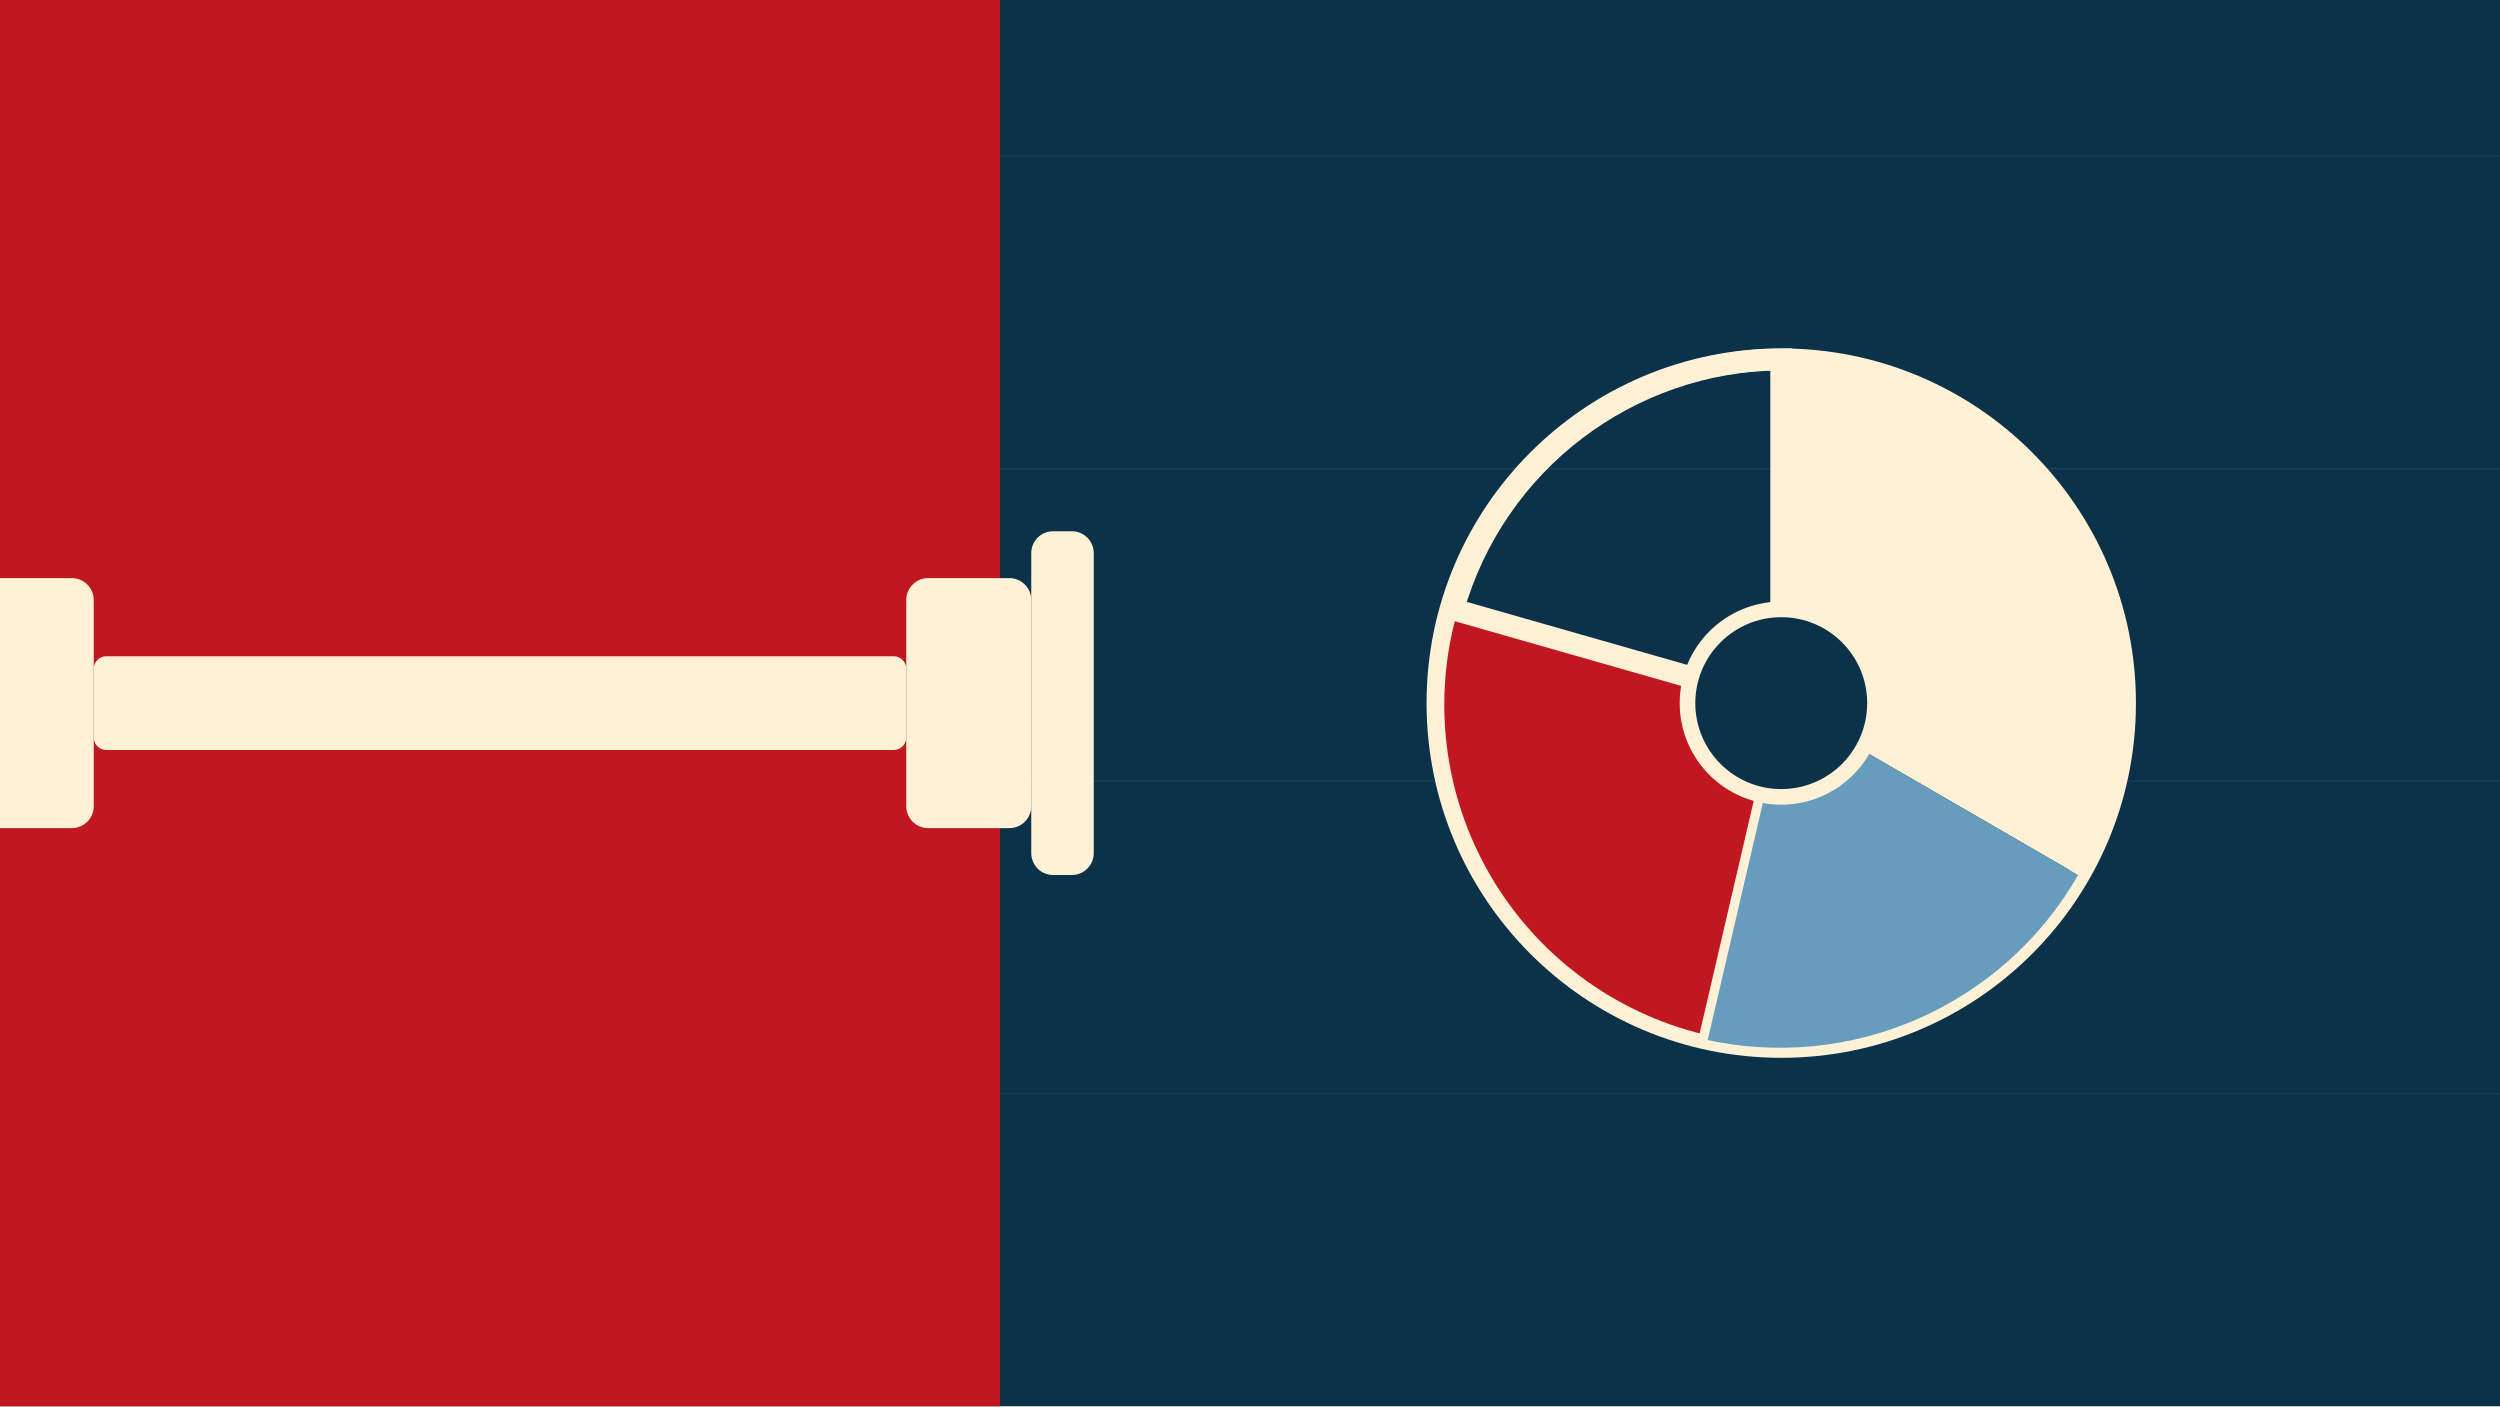
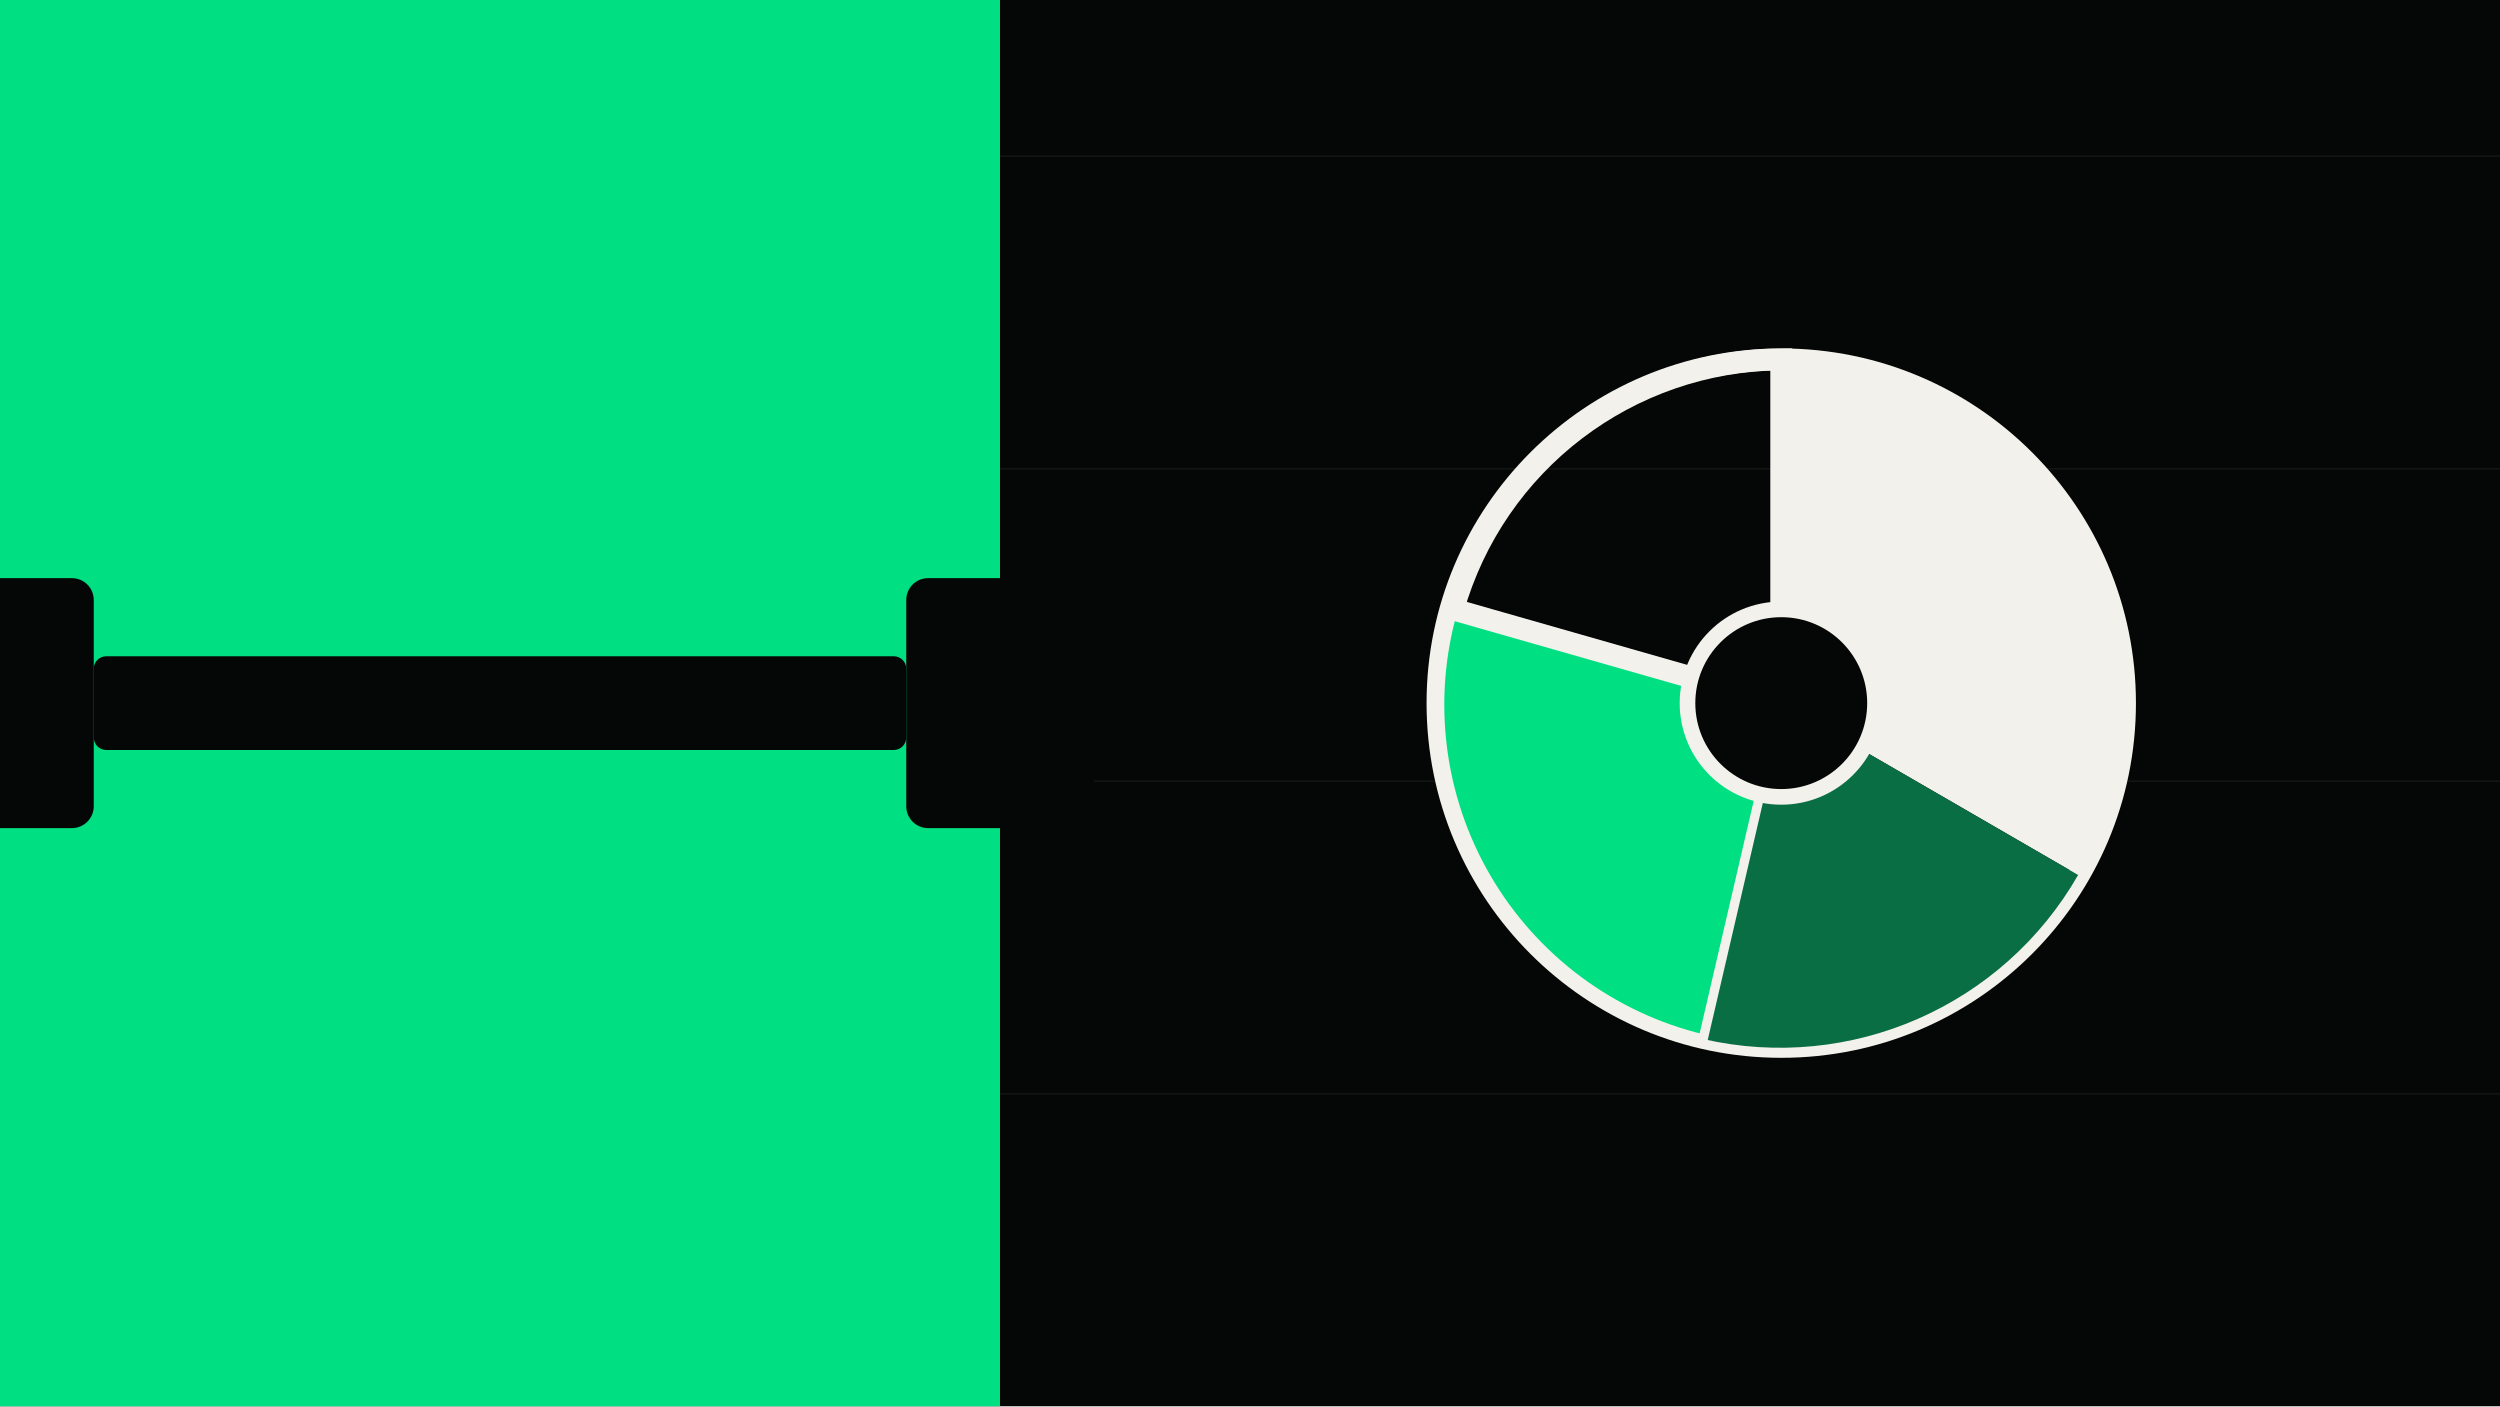
<svg xmlns="http://www.w3.org/2000/svg" viewBox="0 0 1600 900" preserveAspectRatio="xMidYMid slice">
-   <rect width="1600" height="900" fill="#0C324A" />
-   <rect x="0" y="0" width="640" height="900" fill="#C11720" />
-   <g stroke="#FEF1D5" stroke-width="1" opacity="0.06">
+   <rect width="1600" height="900" fill="#050706" />
+   <rect x="0" y="0" width="640" height="900" fill="#00DF81" />
+   <g stroke="#F3F1EC" stroke-width="1" opacity="0.06">
    <line x1="640" y1="100" x2="1600" y2="100" />
    <line x1="640" y1="300" x2="1600" y2="300" />
    <line x1="640" y1="500" x2="1600" y2="500" />
    <line x1="640" y1="700" x2="1600" y2="700" />
  </g>
-   <g transform="translate(320 450)" stroke="#FEF1D5" stroke-width="14" fill="#FEF1D5" stroke-linecap="round" stroke-linejoin="round">
-     <rect x="-260" y="-30" width="520" height="60" rx="8" fill="#FEF1D5" stroke="none" />
-     <rect x="-340" y="-80" width="80" height="160" rx="14" fill="#FEF1D5" stroke="none" />
-     <rect x="260" y="-80" width="80" height="160" rx="14" fill="#FEF1D5" stroke="none" />
-     <rect x="-380" y="-110" width="40" height="220" rx="14" fill="#FEF1D5" stroke="none" />
-     <rect x="340" y="-110" width="40" height="220" rx="14" fill="#FEF1D5" stroke="none" />
+   <g transform="translate(320 450)" stroke="#050706" stroke-width="14" fill="#050706" stroke-linecap="round" stroke-linejoin="round">
+     <rect x="-260" y="-30" width="520" height="60" rx="8" fill="#050706" stroke="none" />
+     <rect x="-340" y="-80" width="80" height="160" rx="14" fill="#050706" stroke="none" />
+     <rect x="260" y="-80" width="80" height="160" rx="14" fill="#050706" stroke="none" />
+     <rect x="-380" y="-110" width="40" height="220" rx="14" fill="#050706" stroke="none" />
+     <rect x="340" y="-110" width="40" height="220" rx="14" fill="#050706" stroke="none" />
  </g>
  <g transform="translate(1140 450)">
-     <circle cx="0" cy="0" r="220" fill="none" stroke="#FEF1D5" stroke-width="14" />
-     <path d="M0 0 L0 -220 A220 220 0 0 1 190 110 Z" fill="#FEF1D5" />
-     <path d="M0 0 L190 110 A220 220 0 0 1 -50 215 Z" fill="#679CBC" />
-     <path d="M0 0 L-50 215 A220 220 0 0 1 -210 -60 Z" fill="#C11720" stroke="#FEF1D5" stroke-width="6" />
-     <path d="M0 0 L-210 -60 A220 220 0 0 1 0 -220 Z" fill="none" stroke="#FEF1D5" stroke-width="14" />
-     <circle cx="0" cy="0" r="60" fill="#0C324A" stroke="#FEF1D5" stroke-width="10" />
+     <circle cx="0" cy="0" r="220" fill="none" stroke="#F3F1EC" stroke-width="14" />
+     <path d="M0 0 L0 -220 A220 220 0 0 1 190 110 Z" fill="#F3F1EC" />
+     <path d="M0 0 L190 110 A220 220 0 0 1 -50 215 Z" fill="#0A6E45" />
+     <path d="M0 0 L-50 215 A220 220 0 0 1 -210 -60 Z" fill="#00DF81" stroke="#F3F1EC" stroke-width="6" />
+     <path d="M0 0 L-210 -60 A220 220 0 0 1 0 -220 Z" fill="none" stroke="#F3F1EC" stroke-width="14" />
+     <circle cx="0" cy="0" r="60" fill="#050706" stroke="#F3F1EC" stroke-width="10" />
  </g>
</svg>
